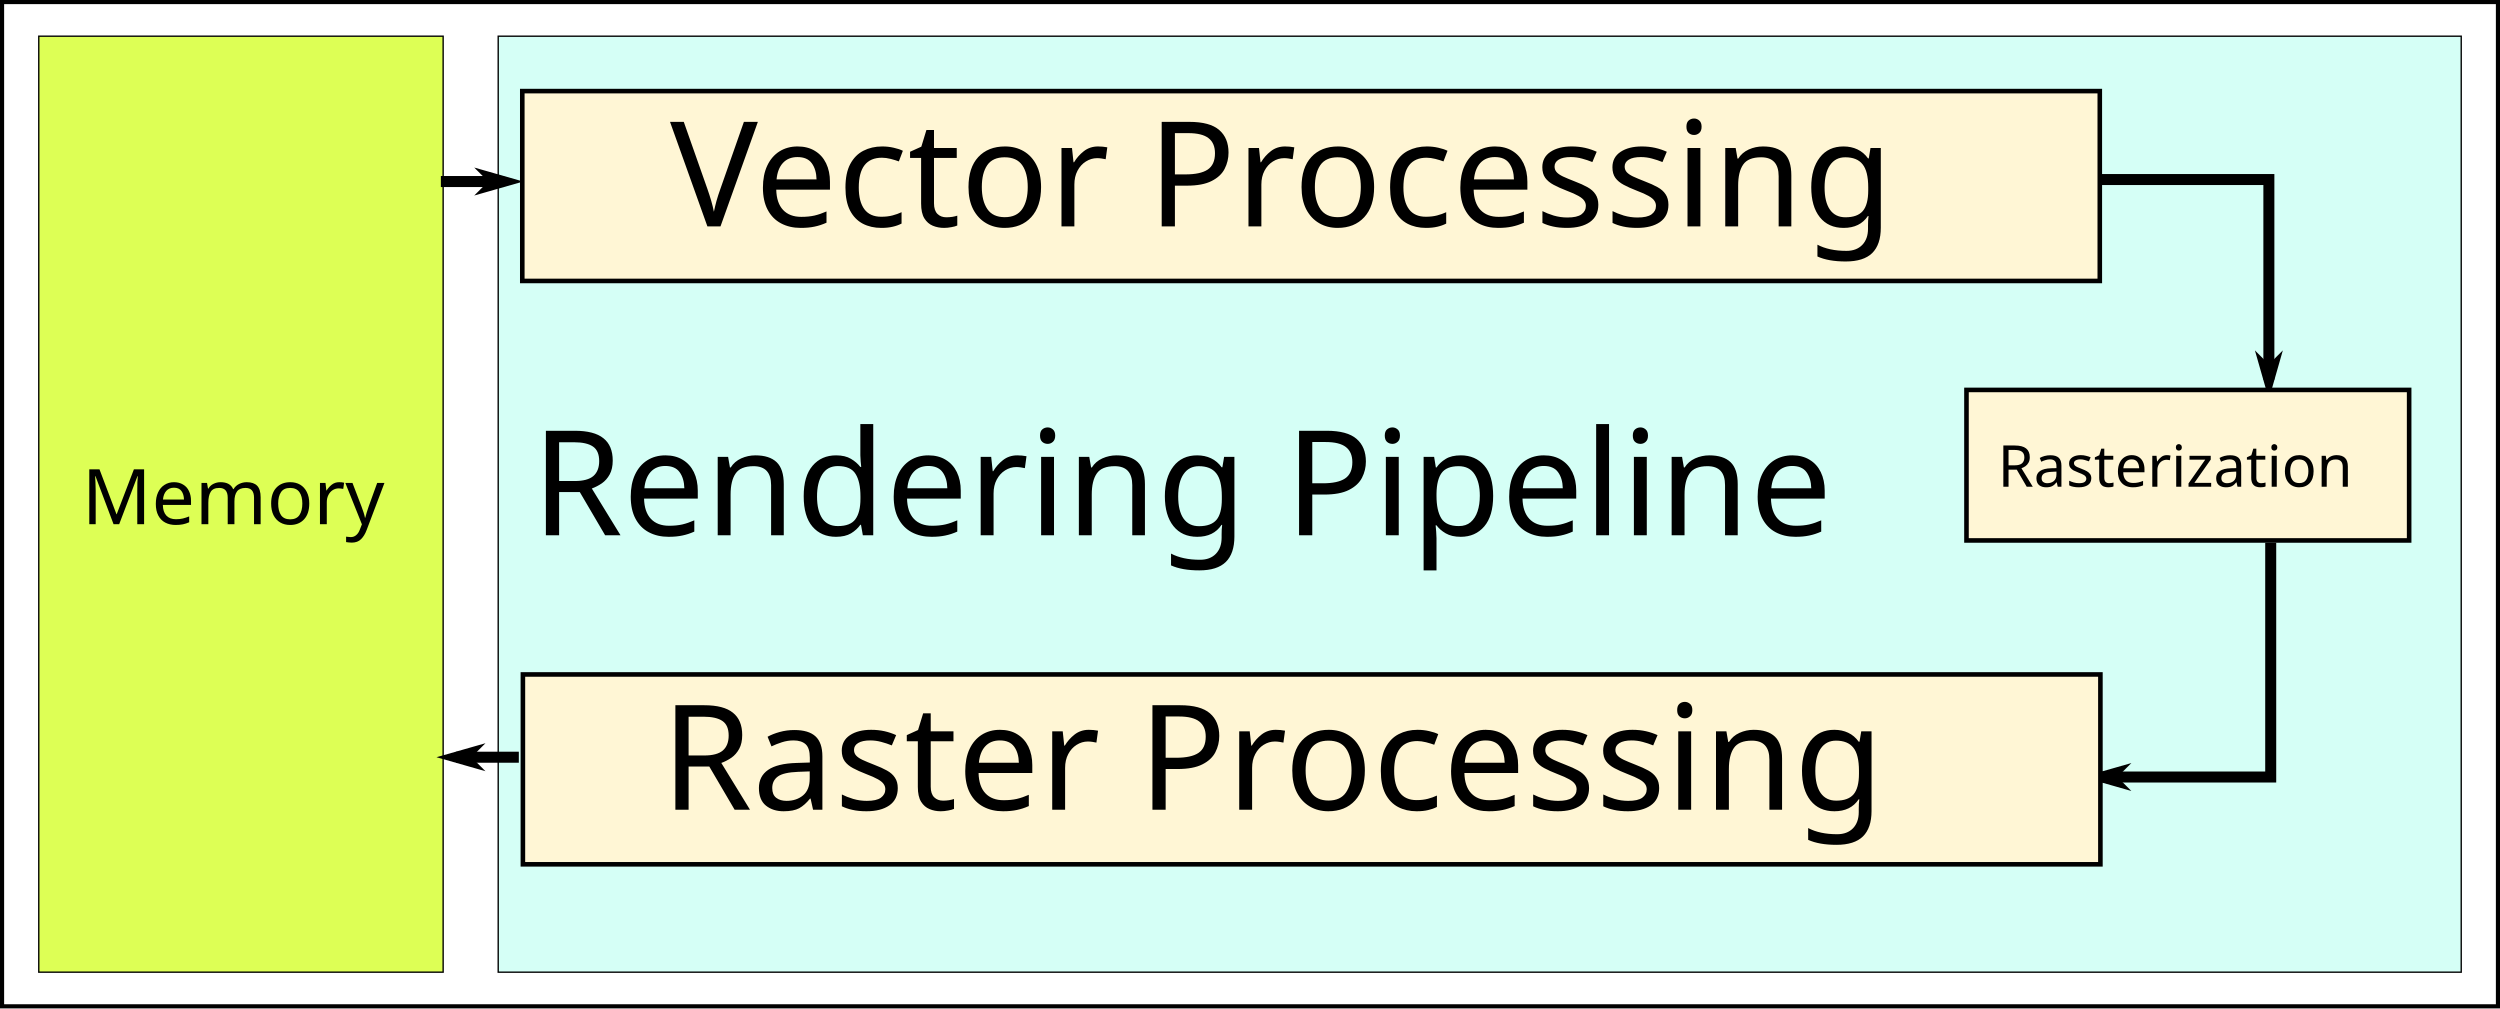
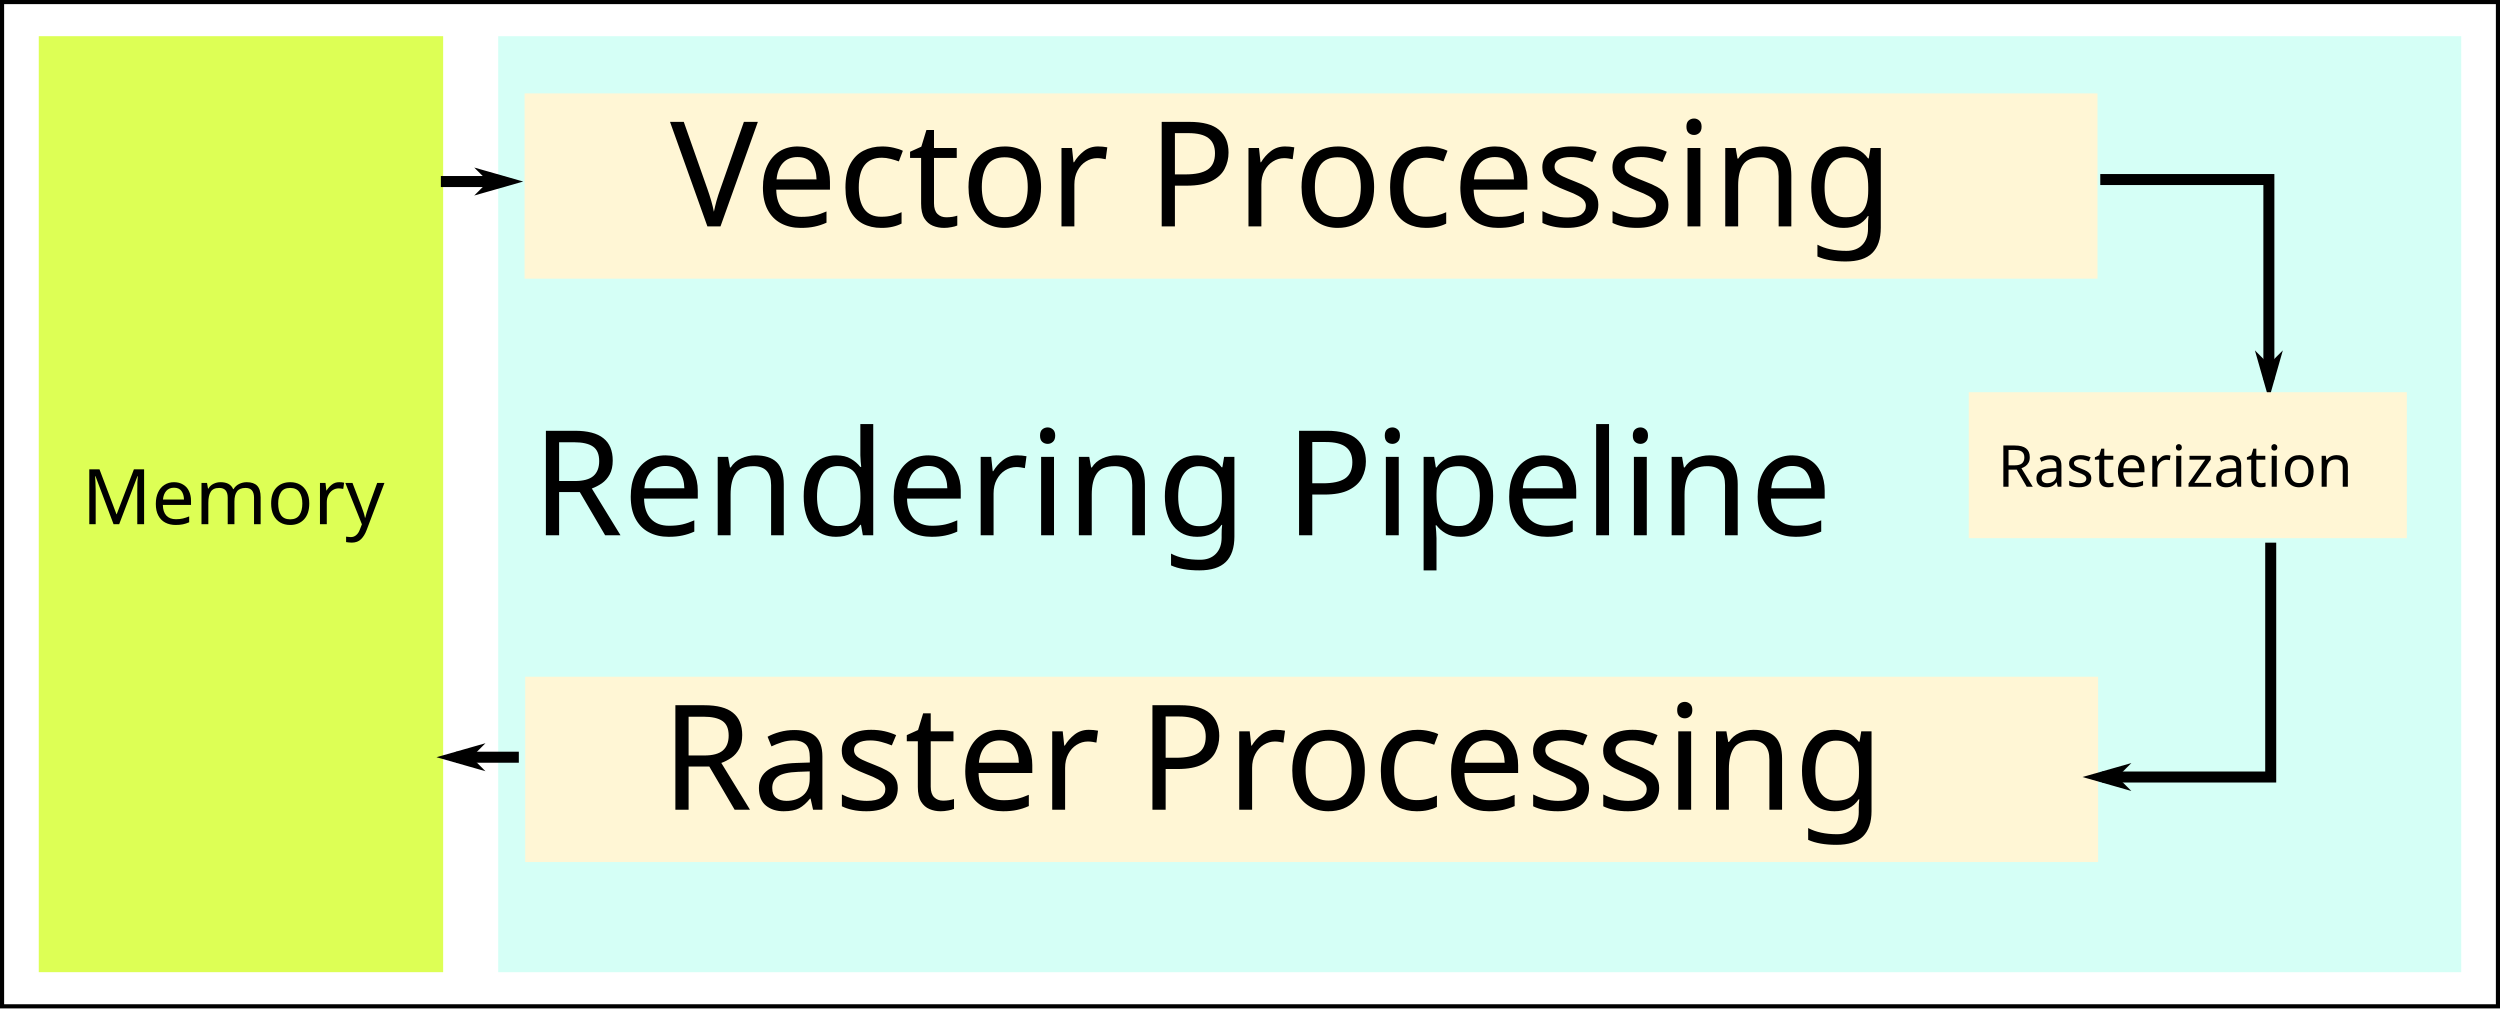
<svg xmlns="http://www.w3.org/2000/svg" width="360.655mm" height="145.47mm" viewBox="0 0 360.655 145.47" version="1.1" id="svg14559">
  <defs id="defs14553">
    <marker orient="auto" refY="0" refX="0" id="Arrow1Send-62-3" style="overflow:visible">
      <path id="path3703-9-3" d="M 0,0 5,-5 -12.5,0 5,5 Z" style="fill-rule:evenodd;stroke:#000000;stroke-width:1pt;marker-start:none" transform="matrix(-0.2,0,0,-0.2,-1.2,0)" />
    </marker>
    <marker orient="auto" refY="0" refX="0" id="Arrow1Send-61-6-7" style="overflow:visible">
      <path id="path3703-06-0-9" d="M 0,0 5,-5 -12.5,0 5,5 Z" style="fill-rule:evenodd;stroke:#000000;stroke-width:1pt;marker-start:none" transform="matrix(-0.2,0,0,-0.2,-1.2,0)" />
    </marker>
    <marker orient="auto" refY="0" refX="0" id="Arrow1Send-6" style="overflow:visible">
      <path id="path3703-3" d="M 0,0 5,-5 -12.5,0 5,5 Z" style="fill-rule:evenodd;stroke:#000000;stroke-width:1pt;marker-start:none" transform="matrix(-0.2,0,0,-0.2,-1.2,0)" />
    </marker>
    <marker orient="auto" refY="0" refX="0" id="Arrow1Sstart" style="overflow:visible">
      <path id="path4403" d="M 0,0 5,-5 -12.5,0 5,5 Z" style="fill:#000000;fill-opacity:1;fill-rule:evenodd;stroke:#000000;stroke-width:1pt;stroke-opacity:1" transform="matrix(0.2,0,0,0.2,1.2,0)" />
    </marker>
  </defs>
  <g id="layer1" transform="translate(126.6548,17.63952)">
    <rect style="color:#000000;display:inline;overflow:visible;visibility:visible;fill:#ffffff;stroke:#000000;stroke-width:0.595;marker:none;enable-background:accumulate" id="rect38743-5-5-2-9" width="360.06" height="144.875" x="-126.357" y="-17.342" />
-     <rect style="color:#000000;display:inline;overflow:visible;visibility:visible;fill:#ddff55;stroke:#000000;stroke-width:0.198;marker:none;enable-background:accumulate" id="rect38743-3-9" width="58.335" height="135.027" x="-121.061" y="-12.419" />
-     <rect style="color:#000000;display:inline;overflow:visible;visibility:visible;fill:#d5fff6;stroke:#000000;stroke-width:0.198;marker:none;enable-background:accumulate" id="rect38743-2-2-1" width="283.189" height="135.027" x="-54.783" y="-12.418" />
+     <rect style="color:#000000;display:inline;overflow:visible;visibility:visible;fill:#ddff55;stroke:none;stroke-width:0.198;marker:none;enable-background:accumulate" id="rect38743-3-9" width="58.335" height="135.027" x="-121.061" y="-12.419" />
+     <rect style="color:#000000;display:inline;overflow:visible;visibility:visible;fill:#d5fff6;stroke:none;stroke-width:0.198;marker:none;enable-background:accumulate" id="rect38743-2-2-1" width="283.189" height="135.027" x="-54.783" y="-12.418" />
    <path style="fill:none;stroke:#000000;stroke-width:1.591;stroke-linecap:butt;stroke-linejoin:miter;stroke-miterlimit:4;stroke-dasharray:none;stroke-opacity:1;marker-end:url(#Arrow1Send-62-3)" d="m -51.808,91.598 h -9.04" id="path36764-2-9" />
    <text xml:space="preserve" style="font-style:normal;font-weight:normal;font-size:3.175px;line-height:0%;font-family:sans-serif;letter-spacing:0px;word-spacing:0px;fill:#000000;fill-opacity:1;stroke:none;stroke-width:0.265" x="-114.85" y="57.986" id="text38745-7-4">
      <tspan id="tspan38747-2-2" x="-114.85" y="57.986" style="font-size:11.099px;line-height:1.25;font-family:sans-serif;stroke-width:0.265">Memory</tspan>
    </text>
    <path id="path8115-3-8-0" d="m -63.055,8.549 h 9.04" style="fill:none;stroke:#000000;stroke-width:1.591;stroke-linecap:butt;stroke-linejoin:miter;stroke-miterlimit:4;stroke-dasharray:none;stroke-opacity:1;marker-end:url(#Arrow1Send-61-6-7)" />
    <text xml:space="preserve" style="font-style:normal;font-weight:normal;font-size:6.097px;line-height:0%;font-family:sans-serif;letter-spacing:0px;word-spacing:0px;fill:#000000;fill-opacity:1;stroke:none;stroke-width:0.508" x="-49.95" y="59.583" id="text38745-2-6-6">
      <tspan id="tspan38747-0-9-5" x="-49.95" y="59.583" style="font-size:21.11px;line-height:1.25;font-family:sans-serif;stroke-width:0.508">Rendering Pipeline</tspan>
    </text>
    <path id="path13308" d="m 176.335,8.261 h 24.322 V 37.126" style="fill:none;fill-rule:evenodd;stroke:#000000;stroke-width:1.587;stroke-linecap:butt;stroke-linejoin:miter;stroke-miterlimit:4;stroke-dasharray:none;stroke-opacity:1;marker-end:url(#Arrow1Send-6)" />
-     <path id="path13310" d="M 176.602,94.455 H 200.923 V 60.646" style="fill:none;fill-rule:evenodd;stroke:#000000;stroke-width:1.587;stroke-linecap:butt;stroke-linejoin:miter;stroke-miterlimit:4;stroke-dasharray:none;stroke-opacity:1;marker-start:url(#Arrow1Sstart)" />
-     <rect style="color:#000000;display:inline;overflow:visible;visibility:visible;fill:#fff6d5;fill-opacity:1;stroke:#000000;stroke-width:1.323;stroke-linecap:butt;stroke-linejoin:miter;stroke-miterlimit:4;stroke-dasharray:none;stroke-dashoffset:0;stroke-opacity:1;marker:none;paint-order:stroke fill markers;enable-background:accumulate" id="rect8458-5" width="63.198" height="21.053" x="157.364" y="38.943" />
+     <rect style="color:#000000;display:inline;overflow:visible;visibility:visible;fill:#fff6d5;fill-opacity:1;stroke:none;stroke-width:1.323;stroke-linecap:butt;stroke-linejoin:miter;stroke-miterlimit:4;stroke-dasharray:none;stroke-dashoffset:0;stroke-opacity:1;marker:none;paint-order:stroke fill markers;enable-background:accumulate" id="rect8458-5" width="63.198" height="21.053" x="157.364" y="38.943" />
    <text id="text38745-2-6-6-6" y="52.582" x="161.538" style="font-style:normal;font-weight:normal;font-size:2.412px;line-height:0%;font-family:sans-serif;letter-spacing:0px;word-spacing:0px;fill:#000000;fill-opacity:1;stroke:none;stroke-width:0.201" xml:space="preserve">
      <tspan style="font-size:8.349px;line-height:1.25;font-family:sans-serif;stroke-width:0.201" y="52.582" x="161.538" id="tspan38747-0-9-5-1">Rasterization</tspan>
    </text>
-     <rect style="color:#000000;display:inline;overflow:visible;visibility:visible;fill:#fff6d5;fill-opacity:1;stroke:#000000;stroke-width:1.323;stroke-linecap:butt;stroke-linejoin:miter;stroke-miterlimit:4;stroke-dasharray:none;stroke-dashoffset:0;stroke-opacity:1;marker:none;paint-order:stroke fill markers;enable-background:accumulate" id="rect8458" width="226.912" height="26.727" x="-50.978" y="-4.167" />
+     <rect style="color:#000000;display:inline;overflow:visible;visibility:visible;fill:#fff6d5;fill-opacity:1;stroke:none;stroke-width:1.323;stroke-linecap:butt;stroke-linejoin:miter;stroke-miterlimit:4;stroke-dasharray:none;stroke-dashoffset:0;stroke-opacity:1;marker:none;paint-order:stroke fill markers;enable-background:accumulate" id="rect8458" width="226.912" height="26.727" x="-50.978" y="-4.167" />
    <text id="text38745-2-6-6-1" y="15.02" x="-29.997" style="font-style:normal;font-weight:normal;font-size:6.097px;line-height:0%;font-family:sans-serif;letter-spacing:0px;word-spacing:0px;fill:#000000;fill-opacity:1;stroke:none;stroke-width:0.508" xml:space="preserve">
      <tspan style="font-size:21.11px;line-height:1.25;font-family:sans-serif;stroke-width:0.508" y="15.02" x="-29.997" id="tspan38747-0-9-5-4">Vector Processing</tspan>
    </text>
-     <rect style="color:#000000;display:inline;overflow:visible;visibility:visible;fill:#fff6d5;fill-opacity:1;stroke:#000000;stroke-width:1.323;stroke-linecap:butt;stroke-linejoin:miter;stroke-miterlimit:4;stroke-dasharray:none;stroke-dashoffset:0;stroke-opacity:1;marker:none;paint-order:stroke fill markers;enable-background:accumulate" id="rect8458-9" width="226.912" height="26.727" x="-50.89" y="79.99" />
+     <rect style="color:#000000;display:inline;overflow:visible;visibility:visible;fill:#fff6d5;fill-opacity:1;stroke:none;stroke-width:1.323;stroke-linecap:butt;stroke-linejoin:miter;stroke-miterlimit:4;stroke-dasharray:none;stroke-dashoffset:0;stroke-opacity:1;marker:none;paint-order:stroke fill markers;enable-background:accumulate" id="rect8458-9" width="226.912" height="26.727" x="-50.89" y="79.99" />
+     <path id="path13310" d="M 176.602,94.455 H 200.923 V 60.646" style="fill:none;fill-rule:evenodd;stroke:#000000;stroke-width:1.587;stroke-linecap:butt;stroke-linejoin:miter;stroke-miterlimit:4;stroke-dasharray:none;stroke-opacity:1;marker-start:url(#Arrow1Sstart)" />
    <text id="text38745-2-6-6-1-3" y="99.178" x="-31.269" style="font-style:normal;font-weight:normal;font-size:6.097px;line-height:0%;font-family:sans-serif;letter-spacing:0px;word-spacing:0px;fill:#000000;fill-opacity:1;stroke:none;stroke-width:0.508" xml:space="preserve">
      <tspan style="font-size:21.11px;line-height:1.25;font-family:sans-serif;stroke-width:0.508" y="99.178" x="-31.269" id="tspan38747-0-9-5-4-7">Raster Processing</tspan>
    </text>
  </g>
</svg>
